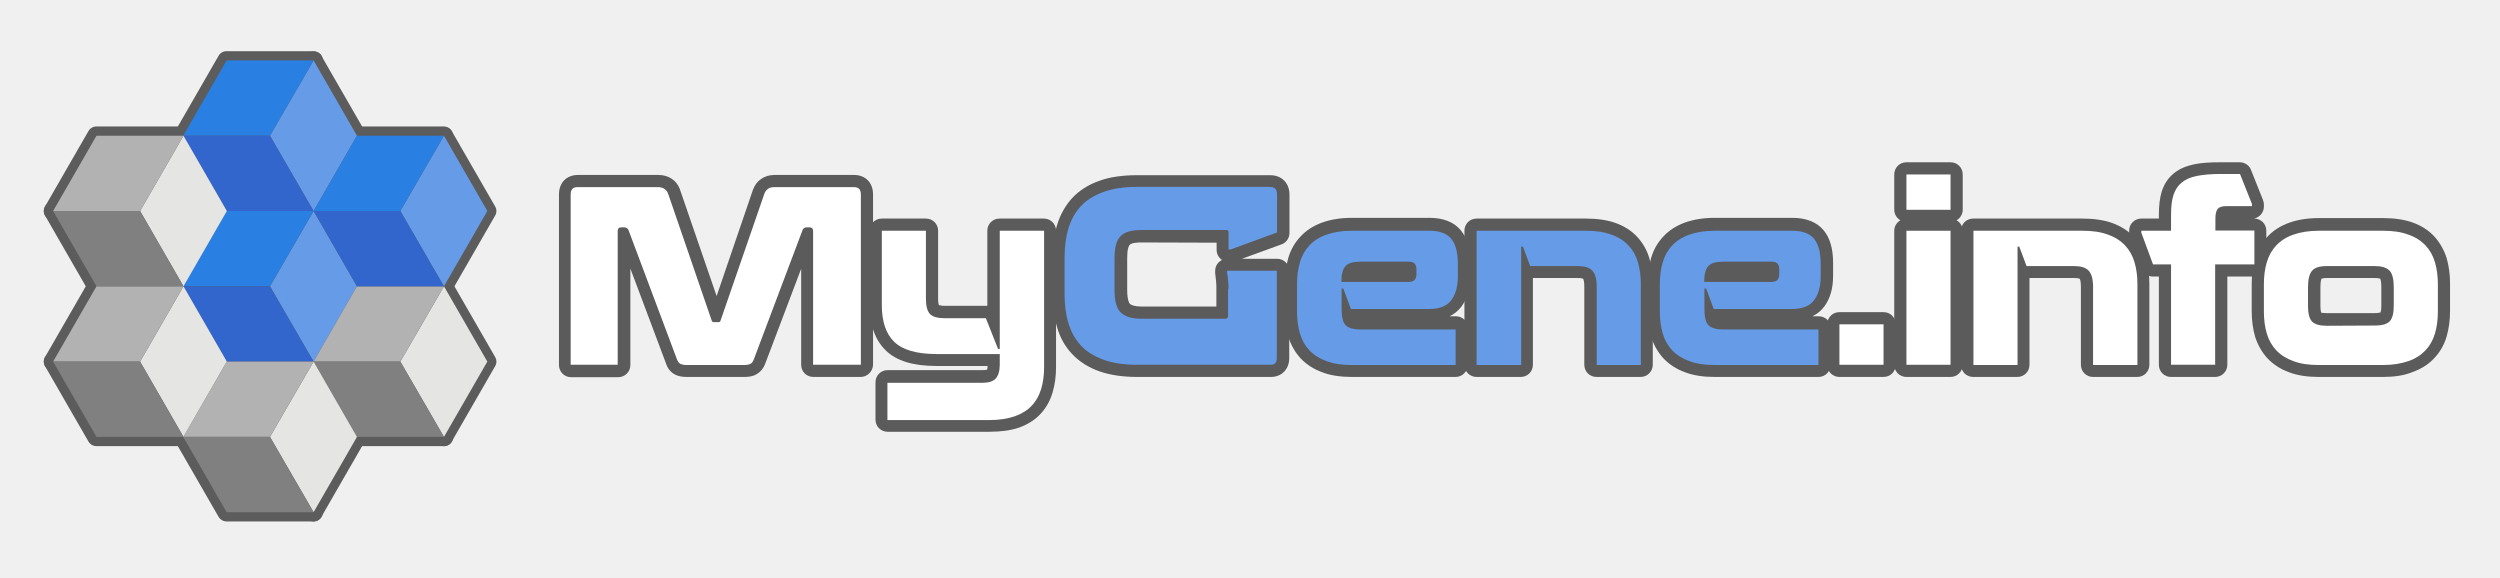
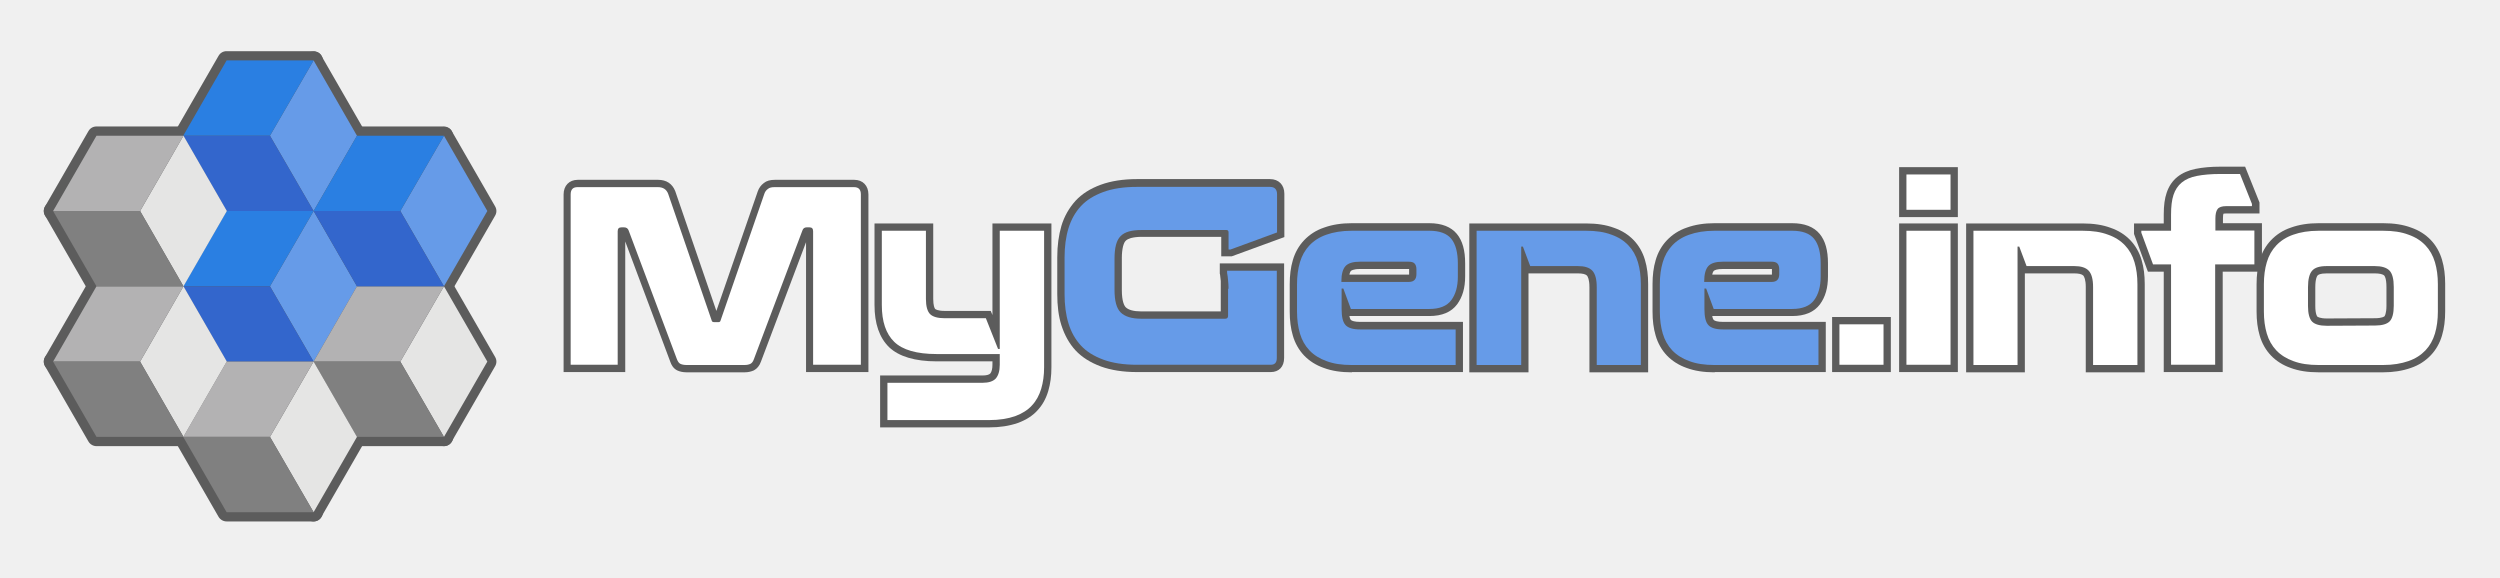
<svg xmlns="http://www.w3.org/2000/svg" version="1.1" id="Layer_1" x="0px" y="0px" viewBox="0 0 1026 237" style="enable-background:new 0 0 1026 237;" xml:space="preserve">
  <style type="text/css">
- 	.st0{enable-background:new    ;}
- 	.st1{fill:#5B5B5B;}
+ 	.st0{fill:#5C5C5C;}
+ 	.st1{enable-background:new    ;}
	.st2{fill:#FFFFFF;}
	.st3{fill:#669BE8;}
- 	.st4{fill:#5C5C5C;}
- 	.st5{fill:#2A7FE2;}
- 	.st6{fill:#3366CC;}
- 	.st7{fill:#E5E5E4;}
- 	.st8{fill:#B3B2B3;}
- 	.st9{fill:#808080;}
+ 	.st4{fill:#2A7FE2;}
+ 	.st5{fill:#3366CC;}
+ 	.st6{fill:#E5E5E4;}
+ 	.st7{fill:#B3B2B3;}
+ 	.st8{fill:#808080;}
</style>
  <g>
    <g>
-       <g class="st0">
-         <g>
-           <path class="st1" d="M353.2,154.7h-19.4c-2.8,0-5-2.2-5-5v-39.4l-14.7,38.8c-0.9,2.6-2.6,3.9-3.8,4.6c-1.3,0.7-2.9,1-4.7,1      h-23.7c-2,0-3.6-0.3-4.9-1c-1.7-0.9-3-2.4-3.7-4.6l-14.6-38.9v39.6c0,2.8-2.2,5-5,5h-19.3c-2.8,0-5-2.2-5-5v-70      c0-4.8,3.1-8,7.8-8h33c4.2,0,7.5,2.2,8.9,6v0.1l15,43.6L309,77.9c0-0.1,0-0.1,0.1-0.2c0.7-1.8,1.7-3.2,3.2-4.2      c1.5-1.1,3.4-1.7,5.6-1.7h32.6c4.7,0,7.8,3.2,7.8,8v69.9C358.2,152.5,355.9,154.7,353.2,154.7z M338.7,144.7h9.4V81.8h-30      l-17.8,51.4c-0.8,2.4-3,4-5.5,4H293c-3.2,0-5.2-2-5.8-4.2l-17.6-51.2h-30.5v62.9h9.3V94.9c0-3.8,2.8-6.6,6.6-6.6h1      c3,0,5.5,1.7,6.6,4.5l19.5,51.9H305l19.6-51.9c1.1-2.8,3.6-4.5,6.5-4.5h1.1c3.8,0,6.5,2.8,6.5,6.6V144.7L338.7,144.7z       M306,144.7L306,144.7L306,144.7z M291,129.9C291,129.9,290.9,130,291,129.9L291,129.9z M318.4,81.2L318.4,81.2L318.4,81.2      L318.4,81.2z" />
-         </g>
-         <g>
-           <path class="st1" d="M406.1,177.2h-41.8c-2.8,0-5-2.2-5-5v-15.3c0-2.8,2.2-5,5-5h39c1,0,1.5-0.1,1.8-0.2      c0.1-0.2,0.2-0.7,0.2-1.5h-20.9c-9.7,0-16.5-2.1-20.9-6.4c-4.4-4.3-6.6-10.5-6.6-18.7V94.7c0-2.8,2.2-5,5-5H380c2.8,0,5,2.2,5,5      v28c0,1.4,0.2,2.2,0.3,2.5c0.3,0.1,1.1,0.3,2.4,0.3h16.9c0.2,0,0.4,0,0.6,0V94.7c0-2.8,2.2-5,5-5h18.2c2.8,0,5,2.2,5,5v56.1      c0,3.7-0.5,7.1-1.4,10.2c-1,3.4-2.6,6.3-4.9,8.8s-5.3,4.4-8.9,5.7C415,176.6,410.8,177.2,406.1,177.2z M369.3,167.2h36.8      c3.6,0,6.6-0.4,8.9-1.3c2.1-0.8,3.8-1.8,4.9-3.1c1.2-1.3,2.1-2.9,2.6-4.8c0.6-2.2,1-4.7,1-7.4V99.7h-8.2v43.5c0,0.3,0,0.7-0.1,1      c0.1,0.3,0.1,0.7,0.1,1v4.4c0,3.8-0.9,6.8-2.8,8.9c-2,2.3-5.1,3.4-9.2,3.4h-34L369.3,167.2L369.3,167.2z M366.8,99.7v25.5      c0,5.3,1.2,9.2,3.6,11.5s7.2,3.5,13.9,3.5H403l-1.8-4.6h-13.5c-4.3,0-7.4-1-9.5-3.1c-2.2-2.1-3.2-5.3-3.2-9.7v-23L366.8,99.7      L366.8,99.7z" />
-         </g>
+       <g>
+         <path class="st0" d="M281.8,152.8c-1.5,0-2.9-0.3-3.9-0.8c-1.6-0.8-2.4-2.3-2.8-3.5l-18.5-49.4l0,53.6h-25.3V79.8     c0-3.6,2.3-6,5.8-6h33c3.4,0,5.8,1.6,7,4.6l16.9,49.2l17-49.1c0.5-1.4,1.3-2.5,2.5-3.4c1.1-0.9,2.6-1.3,4.5-1.3h32.6     c3.5,0,5.8,2.4,5.8,6v72.9h-25.6V99.4l-18.5,49c-0.6,1.7-1.6,2.9-2.9,3.6c-1.1,0.5-2.4,0.8-3.8,0.8H281.8z" />
+         <path class="st0" d="M361.2,175.4v-21.3h42c1.6,0,2.7-0.3,3.2-0.8c0.6-0.7,0.9-2,0.9-3.6v-1.4h-22.9c-8.9,0-15.5-2-19.5-5.8     c-4-3.9-6-9.7-6-17.3V91.7H383v31c0,2.6,0.5,3.8,0.8,4.1c0.1,0.1,1,0.8,3.9,0.8h18.9l0.7,1.7V91.7h24.2v59.1     c0,3.5-0.4,6.6-1.3,9.7c-1,3.3-2.5,5.9-4.5,8c-1.9,2.1-4.5,3.8-8,5.1c-3.5,1.2-7.4,1.8-11.7,1.8H361.2z" />
      </g>
-       <g class="st0">
-         <g>
-           <path class="st1" d="M521.6,154.7h-54.9c-6,0-11.2-0.8-15.5-2.3c-4.5-1.6-8.3-4-11.2-7.1c-2.9-3.1-5-6.8-6.2-11.1      c-1.2-4-1.8-8.5-1.8-13.4v-15c0-4.9,0.6-9.4,1.8-13.4c1.3-4.3,3.4-8,6.2-11.1c2.9-3.1,6.6-5.5,11.2-7.1      c4.3-1.6,9.6-2.3,15.5-2.3h54.6c4.7,0,7.9,3.2,7.9,8v15.7c0,2.1-1.3,4-3.3,4.7l-16.2,5.9h14.4c2.8,0,5,2.2,5,5V147      C529.1,151.5,526,154.7,521.6,154.7z M466.7,81.8c-4.8,0-8.9,0.6-12.1,1.8c-3,1.1-5.5,2.6-7.3,4.5c-1.8,2-3.1,4.3-4,7.1      c-0.9,3.1-1.4,6.6-1.4,10.5v15c0,3.9,0.5,7.4,1.4,10.5c0.9,2.9,2.2,5.2,4,7.1c1.8,1.9,4.2,3.4,7.3,4.5c3.2,1.2,7.3,1.8,12.1,1.8      h52.4V116h-10c0,0.8,0.1,1.6,0.1,2.3v11.1c0,3.5-2.6,6.2-6.1,6.2h-34.6c-5.3,0-9.4-1.4-12-4.1c-2.6-2.7-3.9-6.9-3.9-12.7V106      c0-2.7,0.3-4.9,0.8-6.8c0.6-2.3,1.7-4.3,3.1-5.8c1.5-1.6,3.4-2.7,5.7-3.3c1.8-0.5,3.9-0.7,6.4-0.7h34.9c3.4,0,5.9,2.6,5.9,6v0.1      l9.9-3.6V81.8H466.7z M468.5,99.5c-1.9,0-3.1,0.2-3.8,0.4c-0.7,0.2-1,0.5-1,0.5c-0.3,0.3-0.5,0.8-0.7,1.4      c-0.3,1.1-0.4,2.5-0.4,4.3V119c0,4.5,1,5.6,1.1,5.7c0.5,0.5,2,1.1,4.8,1.1h30.7v-7.3c0-0.9,0-1.9-0.1-2.9s-0.2-2-0.3-2.7      c0-0.3-0.1-0.5-0.1-0.8v-0.9c0-2,1.1-3.7,2.8-4.5c-1.3-0.9-2.2-2.4-2.2-4.1v-3L468.5,99.5L468.5,99.5z" />
-         </g>
-         <g>
-           <path class="st1" d="M597.4,154.7h-42.6c-4.6,0-8.7-0.6-12.1-1.9c-3.6-1.3-6.5-3.2-8.9-5.7c-2.3-2.5-4-5.5-5.1-8.9      c-0.9-3.1-1.4-6.6-1.4-10.5v-11.3c0-3.8,0.5-7.3,1.4-10.5c1-3.4,2.7-6.4,5.1-8.9c2.3-2.5,5.3-4.4,8.9-5.7      c3.4-1.2,7.4-1.9,12.1-1.9h31.8c5.7,0,10.1,1.7,12.9,5.1c2.6,3.1,3.9,7.5,3.9,13.4v5.3c0,5.2-1.2,9.4-3.7,12.7      c-1.3,1.7-2.9,3-4.8,3.9h2.6c2.8,0,5,2.2,5,5v14.6C602.4,152.5,600.1,154.7,597.4,154.7z M554.8,99.7c-3.5,0-6.4,0.4-8.7,1.3      c-2.1,0.8-3.8,1.8-5,3.1c-1.3,1.3-2.2,2.9-2.7,4.9c-0.7,2.2-1,4.7-1,7.6v11.3c0,2.8,0.3,5.4,1,7.6c0.6,1.9,1.5,3.5,2.7,4.9      c1.3,1.3,2.9,2.4,5,3.1c2.3,0.8,5.2,1.3,8.7,1.3h37.6v-4.6h-34.2c-4.5,0-7.6-1.1-9.7-3.4c-2-2.1-2.9-5.4-2.9-9.8v-8.5      c0-0.5,0.1-0.9,0.2-1.4c-0.1-0.4-0.2-0.9-0.2-1.4v-0.3c0-4.4,1-7.6,3.1-9.7c2.1-2.2,5.3-3.3,9.5-3.3h20c2.4,0,4.3,0.7,5.8,2      c1.6,1.5,2.3,3.5,2.3,6.1v2c0,4.9-3.3,8.2-8.1,8.2h-20.8l0.4,1.1h28.7c2.5,0,4.2-0.5,5-1.6c1.1-1.5,1.7-3.8,1.7-6.7v-5.3      c0-4.4-1-6.3-1.5-7c-1-1.2-3.4-1.5-5.2-1.5C586.5,99.7,554.8,99.7,554.8,99.7z" />
-         </g>
-         <g>
-           <path class="st1" d="M673.3,154.7h-18.1c-2.8,0-5-2.2-5-5v-32c0-2.2-0.3-3-0.5-3.3c-0.2-0.1-0.8-0.3-2.3-0.3h-18.3v35.6      c0,2.8-2.2,5-5,5H606c-2.8,0-5-2.2-5-5v-55c0-2.8,2.2-5,5-5h44.9c4.6,0,8.7,0.6,12.1,1.8c3.6,1.3,6.6,3.2,8.9,5.7      c2.3,2.5,4,5.4,5,8.8c0.9,3.1,1.4,6.6,1.4,10.5v33.2C678.3,152.5,676,154.7,673.3,154.7z M660.2,144.7h8.1v-28.2      c0-2.8-0.3-5.4-1-7.6c-0.6-1.9-1.5-3.5-2.7-4.9c-1.2-1.3-2.9-2.3-5-3.1c-2.3-0.8-5.2-1.3-8.7-1.3h-21.2l1.7,4.4h16.2      c4.2,0,7.4,1.2,9.5,3.5s3.2,5.6,3.2,10.1L660.2,144.7L660.2,144.7z M611,144.7h8.1v-43.6c0-0.5,0.1-1,0.2-1.4H611V144.7z" />
-         </g>
-         <g>
-           <path class="st1" d="M746.3,154.7h-42.6c-4.6,0-8.7-0.6-12.1-1.9c-3.6-1.3-6.5-3.2-8.9-5.7c-2.3-2.5-4-5.5-5.1-8.9      c-0.9-3.1-1.4-6.6-1.4-10.5v-11.3c0-3.8,0.5-7.3,1.4-10.5c1-3.4,2.7-6.4,5.1-8.9c2.3-2.5,5.3-4.4,8.9-5.7      c3.4-1.2,7.4-1.9,12.1-1.9h31.8c5.7,0,10.1,1.7,12.9,5.1c2.6,3.1,3.9,7.5,3.9,13.4v5.3c0,5.2-1.2,9.4-3.7,12.7      c-1.3,1.7-2.9,3-4.8,3.9h2.6c2.8,0,5,2.2,5,5v14.6C751.3,152.5,749.1,154.7,746.3,154.7z M703.7,99.7c-3.5,0-6.4,0.4-8.7,1.3      c-2.1,0.8-3.8,1.8-5,3.1c-1.3,1.3-2.2,2.9-2.7,4.9c-0.7,2.2-1,4.7-1,7.6v11.3c0,2.8,0.3,5.4,1,7.6c0.6,1.9,1.5,3.5,2.7,4.9      c1.3,1.3,2.9,2.4,5,3.1c2.3,0.8,5.2,1.3,8.7,1.3h37.6v-4.6h-34.2c-4.5,0-7.6-1.1-9.7-3.4c-2-2.1-2.9-5.4-2.9-9.8v-8.5      c0-0.5,0.1-0.9,0.2-1.4c-0.1-0.4-0.2-0.9-0.2-1.4v-0.3c0-4.4,1-7.6,3.1-9.7c2.1-2.2,5.3-3.3,9.5-3.3h20c2.4,0,4.3,0.7,5.8,2      c1.6,1.5,2.3,3.5,2.3,6.1v2c0,4.9-3.3,8.2-8.1,8.2h-20.8l0.4,1.1h28.7c2.5,0,4.2-0.5,5-1.6c1.1-1.5,1.7-3.8,1.7-6.7v-5.3      c0-4.4-1-6.3-1.6-7c-1-1.3-3.7-1.5-5.2-1.5C735.3,99.7,703.7,99.7,703.7,99.7z" />
-         </g>
+       <g>
+         <path class="st0" d="M466.6,152.7c-5.7,0-10.7-0.8-14.8-2.3c-4.3-1.6-7.8-3.8-10.4-6.6c-2.6-2.8-4.5-6.3-5.8-10.3     c-1.2-3.8-1.7-8-1.7-12.9v-15c0-4.9,0.6-9.1,1.7-12.9c1.2-4,3.2-7.4,5.8-10.3c2.6-2.8,6-5,10.4-6.6c4.1-1.5,9.1-2.3,14.8-2.3     h54.6c3.6,0,5.9,2.4,5.9,6v17.8l-21.6,7.9h-4.3v-8h-32.8c-1.7,0-3.1,0.2-4.3,0.5c-0.9,0.3-1.6,0.6-2.1,1.1     c-0.5,0.5-0.8,1.2-1.1,2.3c-0.3,1.2-0.5,2.9-0.5,4.8V119c0,4.7,1,6.5,1.6,7.1c1.1,1.1,3.3,1.7,6.3,1.7H501v-12.3h0l0-0.2     c-0.1-1.2-0.2-2-0.3-2.7l-0.1-0.3v-4.2H527v38.8c0,3.6-2.1,5.8-5.5,5.8H466.6z" />
+         <path class="st0" d="M554.8,152.8c-4.5,0-8.3-0.6-11.5-1.8c-3.2-1.1-6-2.9-8.1-5.1c-2.1-2.2-3.7-5-4.6-8.1     c-0.9-3-1.3-6.3-1.3-9.9v-11.3c0-3.6,0.4-6.9,1.3-9.9c0.9-3.1,2.5-5.9,4.6-8.1c2.2-2.3,4.9-4.1,8.2-5.2c3.3-1.2,7.1-1.8,11.4-1.8     h31.8c5.1,0,8.9,1.5,11.3,4.4c2.3,2.8,3.4,6.7,3.4,12.1v5.3c0,4.8-1.1,8.5-3.3,11.5c-2.4,3.2-6.2,4.8-11.4,4.8h-32.8     c0.2,1.1,0.5,1.5,0.6,1.6c0.4,0.4,1.6,0.8,3.8,0.8h42.2v20.6H554.8z M578.3,112.7c0-0.1,0-0.1,0-0.2c0,0,0-2.1,0-2.1     c-0.1,0-0.1,0-0.2,0h-20c-2.8,0-3.6,0.7-3.7,0.8c-0.1,0.1-0.4,0.5-0.6,1.5C553.8,112.7,578.3,112.7,578.3,112.7z M578.6,112.7     L578.6,112.7z" />
+         <path class="st0" d="M652.3,152.8v-35c0-3.2-0.7-4.3-1-4.7c-0.6-0.6-1.9-0.9-3.7-0.9h-20.3v40.6H603V91.7h47.9     c4.5,0,8.3,0.6,11.5,1.8c3.2,1.1,5.9,2.8,8.1,5.1c2.1,2.2,3.7,5,4.6,8.1c0.9,3,1.3,6.3,1.3,9.9v36.2H652.3z" />
+         <path class="st0" d="M703.7,152.8c-4.5,0-8.3-0.6-11.5-1.8c-3.2-1.1-6-2.9-8.1-5.1c-2.1-2.2-3.7-5-4.6-8.1     c-0.9-3-1.3-6.3-1.3-9.9v-11.3c0-3.6,0.4-6.9,1.3-9.9c0.9-3.1,2.5-5.9,4.6-8.1c2.2-2.3,4.9-4.1,8.2-5.2c3.3-1.2,7.1-1.8,11.4-1.8     h31.8c5.1,0,8.9,1.5,11.3,4.4c2.3,2.8,3.4,6.7,3.4,12.1v5.3c0,4.8-1.1,8.5-3.3,11.5c-2.4,3.2-6.2,4.8-11.4,4.8h-32.8     c0.2,1.1,0.5,1.5,0.6,1.6c0.4,0.4,1.6,0.8,3.8,0.8h42.2v20.6H703.7z M727.2,112.7c0-0.1,0-0.1,0-0.2c0,0,0-2.1,0-2.1     c-0.1,0-0.1,0-0.2,0h-20c-2.2,0-3.3,0.4-3.7,0.8c-0.1,0.1-0.4,0.5-0.6,1.5C702.7,112.7,727.2,112.7,727.2,112.7z" />
      </g>
-       <g class="st0">
-         <g>
-           <path class="st1" d="M773,154.7h-18.1c-2.8,0-5-2.2-5-5v-16.6c0-2.8,2.2-5,5-5H773c2.8,0,5,2.2,5,5v16.6      C778,152.5,775.8,154.7,773,154.7z M759.9,144.7h8.1v-6.6h-8.1V144.7z" />
-         </g>
-         <g>
-           <path class="st1" d="M800.5,154.7h-18.1c-2.8,0-5-2.2-5-5v-55c0-1.8,1-3.4,2.5-4.3c-1.5-0.9-2.5-2.5-2.5-4.3V71.6      c0-2.8,2.2-5,5-5h18.1c2.8,0,5,2.2,5,5v14.5c0,1.8-1,3.4-2.5,4.3c1.5,0.9,2.5,2.5,2.5,4.3v55      C805.5,152.5,803.2,154.7,800.5,154.7z M787.4,144.7h8.1v-45h-8.1V144.7z M787.4,81.1h8.1v-4.5h-8.1V81.1z" />
-         </g>
-         <g>
-           <path class="st1" d="M877.1,154.7H859c-2.8,0-5-2.2-5-5v-32c0-2.2-0.3-3-0.5-3.3c-0.2-0.1-0.8-0.3-2.3-0.3h-18.3v35.6      c0,2.8-2.2,5-5,5h-18.1c-2.8,0-5-2.2-5-5v-55c0-2.8,2.2-5,5-5h44.9c4.6,0,8.7,0.6,12.1,1.8c3.6,1.3,6.6,3.2,8.9,5.7      c2.3,2.5,4,5.4,5,8.8c0.9,3.1,1.4,6.6,1.4,10.5v33.2C882.1,152.5,879.9,154.7,877.1,154.7z M864,144.7h8.1v-28.2      c0-2.8-0.3-5.4-1-7.6c-0.6-1.9-1.5-3.5-2.7-4.9c-1.2-1.3-2.9-2.3-5-3.1c-2.3-0.8-5.2-1.3-8.7-1.3h-21.2l1.7,4.4h16.2      c4.2,0,7.4,1.2,9.5,3.5s3.2,5.6,3.2,10.1L864,144.7L864,144.7z M814.8,144.7h8.1v-43.6c0-0.5,0.1-1,0.2-1.4h-8.3V144.7z" />
-         </g>
-         <g>
-           <path class="st1" d="M909.1,154.7H891c-2.8,0-5-2.2-5-5v-36.2h-2.4c-2.1,0-4-1.3-4.7-3.3l-4.8-13c-0.2-0.6-0.3-1.1-0.3-1.7v-0.8      c0-2.8,2.2-5,5-5h7.2v-1.6c0-3.8,0.4-7,1.2-9.6c1-3,2.6-5.5,5-7.4c2.2-1.8,5-3,8.4-3.7c2.9-0.6,6.4-0.8,10.5-0.8h8.1      c2,0,3.9,1.2,4.6,3.1l4.9,12.3c0.2,0.6,0.4,1.2,0.4,1.9v0.9c0,2.4-1.8,4.5-4.1,4.9h0.1c2.8,0,5,2.2,5,5v13.8c0,2.8-2.2,5-5,5      h-11v36.2C914.1,152.5,911.8,154.7,909.1,154.7z M895.9,144.7h8.1v-36.2c0-2.8,2.2-5,5-5h11v-3.8h-11c-2.8,0-5-2.2-5-5v-4.9      c0-3,0.6-5.2,2-6.9c1.6-2,4.1-3.1,7.4-3.1h3.6l-1.3-3.2H911c-3.5,0-6.4,0.2-8.6,0.7c-1.7,0.3-3.1,0.9-4,1.6      c-0.8,0.6-1.4,1.5-1.7,2.7c-0.5,1.6-0.8,3.8-0.8,6.6v6.6c0,2.8-2.2,5-5,5h-5.3l1.4,3.8h3.9c2.8,0,5,2.2,5,5L895.9,144.7      L895.9,144.7z" />
-         </g>
-         <g>
-           <path class="st1" d="M978,154.7h-26.4c-4.6,0-8.7-0.6-12.1-1.9c-3.6-1.3-6.5-3.2-8.9-5.7c-2.3-2.5-4-5.5-5.1-8.9      c-0.9-3.1-1.4-6.6-1.4-10.5v-11.3c0-3.7,0.5-7.2,1.4-10.4c1-3.4,2.7-6.5,5.1-8.9c2.3-2.5,5.3-4.4,8.9-5.7      c3.4-1.2,7.4-1.9,12.1-1.9H978c4.6,0,8.7,0.6,12.1,1.8c3.6,1.3,6.6,3.2,8.9,5.7c2.3,2.5,4,5.5,5.1,8.9c0.9,3.2,1.4,6.6,1.4,10.4      v11.3c0,3.8-0.5,7.3-1.4,10.5c-1,3.4-2.7,6.4-5.1,8.9c-2.3,2.5-5.3,4.4-8.9,5.7C986.7,154.1,982.6,154.7,978,154.7z M951.5,99.7      c-3.5,0-6.4,0.4-8.7,1.3c-2.1,0.8-3.8,1.8-5,3.1c-1.3,1.3-2.2,2.9-2.7,4.9c-0.7,2.2-1,4.8-1,7.5v11.3c0,2.8,0.3,5.4,1,7.6      c0.6,1.9,1.5,3.5,2.7,4.9c1.3,1.3,2.9,2.4,5,3.1c2.3,0.8,5.2,1.3,8.7,1.3H978c3.5,0,6.4-0.4,8.7-1.3c2.1-0.8,3.8-1.8,5.1-3.1      s2.2-2.9,2.8-4.9c0.7-2.2,1-4.7,1-7.6v-11.3c0-2.8-0.3-5.3-1-7.5c-0.6-2-1.5-3.6-2.7-4.9c-1.3-1.3-3-2.4-5.1-3.1      c-2.3-0.8-5.2-1.3-8.7-1.3C978.1,99.7,951.5,99.7,951.5,99.7z M974.7,138.6H955c-4.3,0-7.4-1.1-9.5-3.2      c-2.1-2.1-3.1-5.4-3.1-9.9v-7.7c0-4.6,1-7.9,2.9-10.1c2.1-2.3,5.3-3.5,9.7-3.5h19.7c4.2,0,7.4,1.1,9.5,3.3      c2.1,2.2,3.2,5.6,3.2,10.3v7.7c0,4.6-1,7.8-3.2,9.9C982.1,137.5,979,138.6,974.7,138.6z M952.7,128.6L952.7,128.6L952.7,128.6z       M952.6,128.3c0.3,0.1,1,0.2,2.3,0.2h19.7c1.4,0,2.1-0.2,2.4-0.3c0.1-0.4,0.3-1.2,0.3-2.8v-7.7c0-2-0.3-3-0.4-3.3      c-0.3-0.1-0.9-0.3-2.3-0.3h-19.7c-1.3,0-1.9,0.2-2.2,0.3c-0.1,0.4-0.4,1.3-0.4,3.4v7.7C952.3,127.1,952.5,128,952.6,128.3z       M977,128.5L977,128.5L977,128.5z M977.3,128.2L977.3,128.2L977.3,128.2z M952.5,114.5L952.5,114.5L952.5,114.5z M952.8,114.2      L952.8,114.2L952.8,114.2z" />
-         </g>
+       <g>
+         <rect x="751.9" y="130.1" class="st0" width="24.1" height="22.6" />
+         <path class="st0" d="M779.4,152.7v-61h24.1v61H779.4z M779.4,89.1V68.6h24.1v20.5H779.4z" />
+         <path class="st0" d="M856,152.8v-35c0-3.2-0.7-4.3-1-4.7c-0.6-0.6-1.9-0.9-3.7-0.9H831v40.6h-24.1V91.7h47.8     c4.5,0,8.3,0.6,11.5,1.8c3.2,1.1,5.9,2.8,8.1,5.1c2.1,2.2,3.7,5,4.6,8.1c0.9,3,1.3,6.3,1.3,9.9v36.2H856z" />
+         <path class="st0" d="M888,152.7v-41.2h-6.5L875.8,96v-4.3H888v-3.6c0-3.8,0.4-6.7,1.2-9c0.9-2.7,2.4-4.9,4.4-6.5     c2-1.6,4.5-2.7,7.5-3.3c2.9-0.6,6.4-0.9,10.2-0.9h10.1l5.9,14.7v4.5h-13.6c-0.6,0-1,0.1-1.2,0.1c-0.1,0.2-0.2,0.8-0.2,2v1.9h16     v19.9h-16.1v41.2H888z" />
+         <path class="st0" d="M951.6,152.8c-4.5,0-8.3-0.6-11.5-1.8c-3.2-1.1-6-2.9-8.1-5.1c-2.1-2.2-3.7-5-4.6-8.1     c-0.9-3-1.3-6.3-1.3-9.9v-11.3c0-3.6,0.4-6.9,1.3-9.9c0.9-3.1,2.5-5.9,4.6-8.1c2.2-2.3,4.9-4.1,8.2-5.2c3.3-1.2,7.1-1.8,11.4-1.8     H978c4.5,0,8.3,0.6,11.5,1.8c3.2,1.1,5.9,2.8,8.1,5.1c2.1,2.2,3.7,5,4.6,8.1c0.9,3,1.3,6.3,1.3,9.9v11.3c0,3.6-0.4,6.9-1.3,9.9     c-0.9,3.1-2.5,5.9-4.6,8.1c-2.2,2.3-4.9,4.1-8.2,5.2c-3.4,1.2-7.2,1.8-11.4,1.8H951.6z M954.9,112.2c-2.8,0-3.5,0.6-3.7,0.8     l-0.1,0.1c-0.1,0.1-0.9,1.1-0.9,4.8v7.7c0,3.4,0.8,4.3,0.8,4.3c0.1,0.1,1,0.8,3.9,0.8l19.8-0.1c2.9,0,3.8-0.7,3.9-0.8     c0,0,0.8-0.9,0.8-4.3v-7.7c0-3.7-0.8-4.6-0.9-4.7c-0.6-0.6-2-0.9-3.9-0.9H954.9z" />
      </g>
    </g>
    <g>
-       <g class="st0">
+       <g class="st1">
        <path class="st2" d="M333.7,149.7V94.9c0-1.1-0.5-1.6-1.5-1.6h-1.1c-0.9,0-1.5,0.4-1.8,1.3l-19.9,52.8c-0.3,0.9-0.8,1.6-1.4,1.9     c-0.6,0.3-1.4,0.5-2.5,0.5h-23.7c-1.1,0-2-0.2-2.6-0.5s-1-0.9-1.4-1.9L258,94.6c-0.3-0.9-1-1.3-1.9-1.3h-1     c-1.1,0-1.6,0.5-1.6,1.6v54.8h-19.3V79.8c0-2,0.9-3,2.8-3h33c2.1,0,3.5,0.9,4.2,2.7l17.9,52.1c0.1,0.4,0.4,0.6,1,0.6h1.8     c0.4,0,0.7-0.2,0.8-0.6l18-52.1c0.3-0.9,0.8-1.5,1.5-2c0.6-0.5,1.5-0.7,2.7-0.7h32.6c1.9,0,2.8,1,2.8,3v69.9L333.7,149.7     L333.7,149.7z" />
        <path class="st2" d="M409.6,143.2h0.7V94.7h18.2v56.1c0,3.2-0.4,6.1-1.2,8.8c-0.8,2.6-2,4.9-3.8,6.8c-1.7,1.9-4,3.3-6.9,4.4     c-2.9,1-6.4,1.6-10.6,1.6h-41.8v-15.3h39c2.6,0,4.4-0.6,5.5-1.8c1-1.2,1.6-3,1.6-5.6v-4.4h-25.9c-8.2,0-14-1.7-17.4-5     s-5.1-8.3-5.1-15.1V94.7H380v28c0,3,0.6,5.1,1.7,6.2c1.1,1.1,3.1,1.7,6,1.7h16.9L409.6,143.2z" />
      </g>
-       <g class="st0">
+       <g class="st1">
        <path class="st3" d="M504.2,118.5c0-1.1-0.1-2.2-0.2-3.4c-0.1-1.2-0.2-2.2-0.4-3.1v-0.9H524v35.8c0,1.9-0.8,2.8-2.5,2.8h-54.9     c-5.4,0-10-0.7-13.8-2.1c-3.8-1.4-6.9-3.3-9.2-5.8c-2.3-2.5-4-5.5-5.1-9.1s-1.6-7.6-1.6-12v-15c0-4.4,0.5-8.4,1.6-12     s2.8-6.6,5.1-9.1c2.3-2.5,5.4-4.4,9.2-5.8c3.8-1.4,8.4-2.1,13.8-2.1h54.6c1.9,0,2.9,1,2.9,3v15.7l-19.1,7h-0.8v-7     c0-0.7-0.3-1-0.9-1h-34.9c-2,0-3.7,0.2-5.1,0.6s-2.5,1-3.4,1.9s-1.5,2.1-1.9,3.6s-0.6,3.4-0.6,5.6V119c0,4.4,0.8,7.5,2.5,9.2     s4.5,2.6,8.4,2.6h34.6c0.7,0,1.1-0.4,1.1-1.2v-11.1C504,118.5,504.2,118.5,504.2,118.5z" />
        <path class="st3" d="M551.3,118.4h-0.7v8.5c0,3.1,0.5,5.3,1.6,6.5s3.1,1.8,6,1.8h39.2v14.6h-42.6c-4.1,0-7.5-0.5-10.4-1.6     c-2.8-1-5.2-2.5-7-4.4s-3.1-4.2-3.9-6.9c-0.8-2.7-1.2-5.7-1.2-9v-11.3c0-3.3,0.4-6.3,1.2-9s2.1-5,3.9-6.9c1.8-1.9,4.1-3.4,7-4.4     c2.8-1,6.3-1.6,10.4-1.6h31.8c4.2,0,7.2,1.1,9,3.3c1.8,2.2,2.7,5.6,2.7,10.2v5.3c0,4.1-0.9,7.3-2.7,9.7c-1.8,2.4-4.8,3.6-9,3.6     h-32.2L551.3,118.4z M550.6,115.7h27.6c2.1,0,3.1-1.1,3.1-3.2v-2c0-1.1-0.3-1.9-0.8-2.4s-1.3-0.7-2.4-0.7h-20     c-2.8,0-4.8,0.6-5.9,1.8c-1.1,1.2-1.7,3.3-1.7,6.3v0.2C550.5,115.7,550.6,115.7,550.6,115.7z" />
        <path class="st3" d="M606,94.7h44.9c4.1,0,7.5,0.5,10.4,1.6c2.9,1,5.2,2.5,7,4.4s3.1,4.2,3.9,6.9c0.8,2.7,1.2,5.7,1.2,9v33.2     h-18.1v-32c0-3.2-0.6-5.4-1.8-6.7s-3.2-1.9-5.9-1.9H628l-3-8h-0.7v48.6H606V94.7z" />
        <path class="st3" d="M700.2,118.4h-0.7v8.5c0,3.1,0.5,5.3,1.6,6.5s3.1,1.8,6,1.8h39.2v14.6h-42.6c-4.1,0-7.5-0.5-10.4-1.6     c-2.8-1-5.2-2.5-7-4.4s-3.1-4.2-3.9-6.9c-0.8-2.7-1.2-5.7-1.2-9v-11.3c0-3.3,0.4-6.3,1.2-9s2.1-5,3.9-6.9c1.8-1.9,4.1-3.4,7-4.4     c2.8-1,6.3-1.6,10.4-1.6h31.8c4.2,0,7.2,1.1,9,3.3c1.8,2.2,2.7,5.6,2.7,10.2v5.3c0,4.1-0.9,7.3-2.7,9.7c-1.8,2.4-4.8,3.6-9,3.6     h-32.2L700.2,118.4z M699.5,115.7h27.6c2.1,0,3.1-1.1,3.1-3.2v-2c0-1.1-0.3-1.9-0.8-2.4s-1.3-0.7-2.4-0.7h-20     c-2.8,0-4.8,0.6-5.9,1.8c-1.1,1.2-1.7,3.3-1.7,6.3v0.2C699.4,115.7,699.5,115.7,699.5,115.7z" />
      </g>
-       <g class="st0">
+       <g class="st1">
        <path class="st2" d="M754.9,149.7v-16.6H773v16.6H754.9z" />
        <path class="st2" d="M782.4,86.1V71.6h18.1v14.5H782.4z M782.4,149.7v-55h18.1v55H782.4z" />
        <path class="st2" d="M809.8,94.7h44.9c4.1,0,7.5,0.5,10.4,1.6c2.9,1,5.2,2.5,7,4.4s3.1,4.2,3.9,6.9c0.8,2.7,1.2,5.7,1.2,9v33.2     H859v-32c0-3.2-0.6-5.4-1.8-6.7c-1.2-1.3-3.2-1.9-5.9-1.9h-19.6l-3-8H828v48.6h-18.1V94.7H809.8z" />
        <path class="st2" d="M925.1,108.5h-16v41.2H891v-41.2h-7.4l-4.8-13v-0.8H891v-6.6c0-3.3,0.3-6,1-8.1s1.8-3.8,3.4-5.1     c1.6-1.3,3.6-2.2,6.2-2.7c2.6-0.5,5.8-0.8,9.6-0.8h8.1l4.9,12.3v0.9h-10.6c-1.7,0-2.9,0.4-3.5,1.2c-0.6,0.8-0.9,2.1-0.9,3.9v4.9     h16v13.9C925.2,108.5,925.1,108.5,925.1,108.5z" />
        <path class="st2" d="M1000.5,127.9c0,3.3-0.4,6.3-1.2,9s-2.1,5-3.9,6.9c-1.8,1.9-4.1,3.4-7,4.4s-6.3,1.6-10.4,1.6h-26.4     c-4.1,0-7.5-0.5-10.4-1.6c-2.8-1-5.2-2.5-7-4.4s-3.1-4.2-3.9-6.9c-0.8-2.7-1.2-5.7-1.2-9v-11.3c0-3.3,0.4-6.3,1.2-9     s2.1-5,3.9-6.9c1.8-1.9,4.1-3.4,7-4.4c2.8-1,6.3-1.6,10.4-1.6H978c4.1,0,7.5,0.5,10.4,1.6c2.9,1,5.2,2.5,7,4.4s3.1,4.2,3.9,6.9     c0.8,2.7,1.2,5.7,1.2,9L1000.5,127.9L1000.5,127.9z M974.7,133.6c2.9,0,4.9-0.6,6-1.7c1.1-1.1,1.7-3.3,1.7-6.4v-7.7     c0-3.3-0.6-5.6-1.8-6.8c-1.2-1.2-3.2-1.8-6-1.8h-19.7c-2.9,0-4.9,0.6-6,1.9c-1.1,1.2-1.7,3.5-1.7,6.8v7.7c0,3.1,0.6,5.3,1.7,6.4     c1.1,1.1,3.1,1.7,6,1.7L974.7,133.6L974.7,133.6z" />
      </g>
    </g>
  </g>
  <g>
    <g>
      <g>
        <g>
          <g>
-             <path class="st4" d="M128.7,152.2c-1.3,0-2.6-0.7-3.3-1.9l-17.8-30.9c-0.7-1.2-0.7-2.6,0-3.8l17.8-30.9c1.3-2.3,5.2-2.3,6.5,0       l17.8,30.9c0.7,1.2,0.7,2.6,0,3.8l-17.8,30.9C131.3,151.5,130,152.2,128.7,152.2z M115.2,117.5l13.5,23.3l13.5-23.3l-13.5-23.3       L115.2,117.5z" />
+             <path class="st0" d="M128.7,152.2c-1.3,0-2.6-0.7-3.3-1.9l-17.8-30.9c-0.7-1.2-0.7-2.6,0-3.8l17.8-30.9c1.3-2.3,5.2-2.3,6.5,0       l17.8,30.9c0.7,1.2,0.7,2.6,0,3.8l-17.8,30.9C131.3,151.5,130,152.2,128.7,152.2z M115.2,117.5l13.5,23.3l13.5-23.3l-13.5-23.3       L115.2,117.5z" />
          </g>
          <g>
-             <path class="st4" d="M110.8,121.3H75.2c-1.3,0-2.6-0.7-3.3-1.9c-0.7-1.2-0.7-2.6,0-3.8l17.8-30.9c0.7-1.2,1.9-1.9,3.3-1.9h35.7       c1.3,0,2.6,0.7,3.3,1.9c0.7,1.2,0.7,2.6,0,3.8l-17.8,30.9C113.4,120.6,112.2,121.3,110.8,121.3z M81.7,113.8h27l13.5-23.3h-27       L81.7,113.8z" />
+             <path class="st0" d="M110.8,121.3H75.2c-1.3,0-2.6-0.7-3.3-1.9c-0.7-1.2-0.7-2.6,0-3.8l17.8-30.9c0.7-1.2,1.9-1.9,3.3-1.9h35.7       c1.3,0,2.6,0.7,3.3,1.9c0.7,1.2,0.7,2.6,0,3.8l-17.8,30.9C113.4,120.6,112.2,121.3,110.8,121.3z M81.7,113.8h27l13.5-23.3h-27       L81.7,113.8z" />
          </g>
          <g>
-             <path class="st4" d="M128.7,152.2H93c-1.3,0-2.6-0.7-3.3-1.9l-17.8-30.9c-0.7-1.2-0.7-2.6,0-3.8c0.7-1.2,1.9-1.9,3.3-1.9h35.7       c1.3,0,2.6,0.7,3.3,1.9l17.8,30.9c0.7,1.2,0.7,2.6,0,3.8S130,152.2,128.7,152.2z M95.2,144.7h27l-13.5-23.4h-27L95.2,144.7z" />
+             <path class="st0" d="M128.7,152.2H93c-1.3,0-2.6-0.7-3.3-1.9l-17.8-30.9c-0.7-1.2-0.7-2.6,0-3.8c0.7-1.2,1.9-1.9,3.3-1.9h35.7       c1.3,0,2.6,0.7,3.3,1.9l17.8,30.9c0.7,1.2,0.7,2.6,0,3.8S130,152.2,128.7,152.2z M95.2,144.7h27l-13.5-23.4h-27L95.2,144.7z" />
          </g>
        </g>
        <g>
          <g>
-             <path class="st4" d="M128.7,90.4c-1.3,0-2.6-0.7-3.3-1.9l-17.8-30.9c-0.7-1.2-0.7-2.6,0-3.8l17.8-30.9c1.3-2.3,5.2-2.3,6.5,0       l17.8,30.9c0.7,1.2,0.7,2.6,0,3.8l-17.8,30.9C131.3,89.7,130,90.4,128.7,90.4z M115.2,55.7L128.7,79l13.5-23.3l-13.5-23.3       L115.2,55.7z" />
+             <path class="st0" d="M128.7,90.4c-1.3,0-2.6-0.7-3.3-1.9l-17.8-30.9c-0.7-1.2-0.7-2.6,0-3.8l17.8-30.9c1.3-2.3,5.2-2.3,6.5,0       l17.8,30.9c0.7,1.2,0.7,2.6,0,3.8l-17.8,30.9C131.3,89.7,130,90.4,128.7,90.4z M115.2,55.7L128.7,79l13.5-23.3l-13.5-23.3       L115.2,55.7z" />
          </g>
          <g>
-             <path class="st4" d="M110.8,59.5H75.2c-1.3,0-2.6-0.7-3.3-1.9c-0.7-1.2-0.7-2.6,0-3.8l17.8-30.9c0.7-1.2,1.9-1.9,3.3-1.9h35.7       c1.3,0,2.6,0.7,3.3,1.9c0.7,1.2,0.7,2.6,0,3.8l-17.8,30.9C113.4,58.8,112.2,59.5,110.8,59.5z M81.7,52h27l13.5-23.3h-27       L81.7,52z" />
+             <path class="st0" d="M110.8,59.5H75.2c-1.3,0-2.6-0.7-3.3-1.9c-0.7-1.2-0.7-2.6,0-3.8l17.8-30.9c0.7-1.2,1.9-1.9,3.3-1.9h35.7       c1.3,0,2.6,0.7,3.3,1.9c0.7,1.2,0.7,2.6,0,3.8l-17.8,30.9C113.4,58.8,112.2,59.5,110.8,59.5z M81.7,52h27l13.5-23.3h-27       L81.7,52z" />
          </g>
          <g>
-             <path class="st4" d="M128.7,90.4H93c-1.3,0-2.6-0.7-3.3-1.9L71.9,57.6c-0.7-1.2-0.7-2.6,0-3.8s1.9-1.9,3.3-1.9h35.7       c1.3,0,2.6,0.7,3.3,1.9L132,84.7c0.7,1.2,0.7,2.6,0,3.8C131.3,89.7,130,90.4,128.7,90.4z M95.2,82.9h27l-13.5-23.3h-27       L95.2,82.9z" />
+             <path class="st0" d="M128.7,90.4H93c-1.3,0-2.6-0.7-3.3-1.9L71.9,57.6c-0.7-1.2-0.7-2.6,0-3.8s1.9-1.9,3.3-1.9h35.7       c1.3,0,2.6,0.7,3.3,1.9L132,84.7c0.7,1.2,0.7,2.6,0,3.8C131.3,89.7,130,90.4,128.7,90.4z M95.2,82.9h27l-13.5-23.3h-27       L95.2,82.9z" />
          </g>
        </g>
        <g>
          <g>
-             <path class="st4" d="M182.2,183.1L182.2,183.1c-1.3,0-2.6-0.7-3.3-1.9l-17.8-30.9c-0.7-1.2-0.7-2.6,0-3.8l17.8-30.9       c1.3-2.3,5.2-2.3,6.5,0l17.8,30.9c0.7,1.2,0.7,2.6,0,3.8l-17.8,30.9C184.8,182.4,183.5,183.1,182.2,183.1z M168.7,148.4       l13.5,23.3l13.5-23.3l-13.5-23.3L168.7,148.4z" />
+             <path class="st0" d="M182.2,183.1L182.2,183.1c-1.3,0-2.6-0.7-3.3-1.9l-17.8-30.9c-0.7-1.2-0.7-2.6,0-3.8l17.8-30.9       c1.3-2.3,5.2-2.3,6.5,0l17.8,30.9c0.7,1.2,0.7,2.6,0,3.8l-17.8,30.9C184.8,182.4,183.5,183.1,182.2,183.1z M168.7,148.4       l13.5,23.3l13.5-23.3l-13.5-23.3L168.7,148.4z" />
          </g>
          <g>
-             <path class="st4" d="M164.3,152.2h-35.7c-1.3,0-2.6-0.7-3.3-1.9c-0.7-1.2-0.7-2.6,0-3.8l17.8-30.9c0.7-1.2,1.9-1.9,3.3-1.9       h35.7c1.3,0,2.6,0.7,3.3,1.9c0.7,1.2,0.7,2.6,0,3.8l-17.8,30.9C166.9,151.5,165.7,152.2,164.3,152.2z M135.2,144.7h27       l13.5-23.4h-27L135.2,144.7z" />
+             <path class="st0" d="M164.3,152.2h-35.7c-1.3,0-2.6-0.7-3.3-1.9c-0.7-1.2-0.7-2.6,0-3.8l17.8-30.9c0.7-1.2,1.9-1.9,3.3-1.9       h35.7c1.3,0,2.6,0.7,3.3,1.9c0.7,1.2,0.7,2.6,0,3.8l-17.8,30.9C166.9,151.5,165.7,152.2,164.3,152.2z M135.2,144.7h27       l13.5-23.4h-27L135.2,144.7z" />
          </g>
          <g>
-             <path class="st4" d="M182.2,183.1h-35.7c-1.3,0-2.6-0.7-3.3-1.9l-17.8-30.9c-0.7-1.2-0.7-2.6,0-3.8s1.9-1.9,3.3-1.9h35.7       c1.3,0,2.6,0.7,3.3,1.9l17.8,30.9c0.7,1.2,0.7,2.6,0,3.8C184.8,182.4,183.5,183.1,182.2,183.1z M148.7,175.6h27l-13.5-23.3h-27       L148.7,175.6z" />
+             <path class="st0" d="M182.2,183.1h-35.7c-1.3,0-2.6-0.7-3.3-1.9l-17.8-30.9c-0.7-1.2-0.7-2.6,0-3.8s1.9-1.9,3.3-1.9h35.7       c1.3,0,2.6,0.7,3.3,1.9l17.8,30.9c0.7,1.2,0.7,2.6,0,3.8C184.8,182.4,183.5,183.1,182.2,183.1z M148.7,175.6h27l-13.5-23.3h-27       L148.7,175.6z" />
          </g>
        </g>
        <g>
          <g>
-             <path class="st4" d="M182.2,121.3c-1.3,0-2.6-0.7-3.3-1.9l-17.8-30.9c-0.7-1.2-0.7-2.6,0-3.8l17.8-30.9c1.3-2.3,5.2-2.3,6.5,0       l17.8,30.9c0.7,1.2,0.7,2.6,0,3.8l-17.8,30.9C184.8,120.6,183.5,121.3,182.2,121.3z M168.7,86.6l13.5,23.3l13.5-23.3       l-13.5-23.3L168.7,86.6z" />
+             <path class="st0" d="M182.2,121.3c-1.3,0-2.6-0.7-3.3-1.9l-17.8-30.9c-0.7-1.2-0.7-2.6,0-3.8l17.8-30.9c1.3-2.3,5.2-2.3,6.5,0       l17.8,30.9c0.7,1.2,0.7,2.6,0,3.8l-17.8,30.9C184.8,120.6,183.5,121.3,182.2,121.3z M168.7,86.6l13.5,23.3l13.5-23.3       l-13.5-23.3L168.7,86.6z" />
          </g>
          <g>
-             <path class="st4" d="M164.3,90.4h-35.7c-1.3,0-2.6-0.7-3.3-1.9c-0.7-1.2-0.7-2.6,0-3.8l17.8-30.9c0.7-1.2,1.9-1.9,3.3-1.9h35.7       c1.3,0,2.6,0.7,3.3,1.9s0.7,2.6,0,3.8l-17.8,30.9C166.9,89.7,165.7,90.4,164.3,90.4z M135.2,82.9h27l13.5-23.3h-27L135.2,82.9z       " />
+             <path class="st0" d="M164.3,90.4h-35.7c-1.3,0-2.6-0.7-3.3-1.9c-0.7-1.2-0.7-2.6,0-3.8l17.8-30.9c0.7-1.2,1.9-1.9,3.3-1.9h35.7       c1.3,0,2.6,0.7,3.3,1.9s0.7,2.6,0,3.8l-17.8,30.9C166.9,89.7,165.7,90.4,164.3,90.4z M135.2,82.9h27l13.5-23.3h-27L135.2,82.9z       " />
          </g>
          <g>
-             <path class="st4" d="M182.2,121.3h-35.7c-1.3,0-2.6-0.7-3.3-1.9l-17.8-30.9c-0.7-1.2-0.7-2.6,0-3.8c0.7-1.2,1.9-1.9,3.3-1.9       h35.7c1.3,0,2.6,0.7,3.3,1.9l17.8,30.9c0.7,1.2,0.7,2.6,0,3.8C184.8,120.6,183.5,121.3,182.2,121.3z M148.7,113.8h27       l-13.5-23.3h-27L148.7,113.8z" />
+             <path class="st0" d="M182.2,121.3h-35.7c-1.3,0-2.6-0.7-3.3-1.9l-17.8-30.9c-0.7-1.2-0.7-2.6,0-3.8c0.7-1.2,1.9-1.9,3.3-1.9       h35.7c1.3,0,2.6,0.7,3.3,1.9l17.8,30.9c0.7,1.2,0.7,2.6,0,3.8C184.8,120.6,183.5,121.3,182.2,121.3z M148.7,113.8h27       l-13.5-23.3h-27L148.7,113.8z" />
          </g>
        </g>
        <g>
          <g>
-             <path class="st4" d="M75.3,183.1L75.3,183.1c-1.3,0-2.6-0.7-3.3-1.9l-17.8-30.9c-0.7-1.2-0.7-2.6,0-3.8L72,115.6       c1.3-2.3,5.2-2.3,6.5,0l17.8,30.9c0.7,1.2,0.7,2.6,0,3.8l-17.8,30.9C77.9,182.4,76.6,183.1,75.3,183.1z M61.8,148.4l13.5,23.3       l13.5-23.3l-13.5-23.3L61.8,148.4z" />
+             <path class="st0" d="M75.3,183.1L75.3,183.1c-1.3,0-2.6-0.7-3.3-1.9l-17.8-30.9c-0.7-1.2-0.7-2.6,0-3.8L72,115.6       c1.3-2.3,5.2-2.3,6.5,0l17.8,30.9c0.7,1.2,0.7,2.6,0,3.8l-17.8,30.9C77.9,182.4,76.6,183.1,75.3,183.1z M61.8,148.4l13.5,23.3       l13.5-23.3l-13.5-23.3L61.8,148.4z" />
          </g>
          <g>
-             <path class="st4" d="M57.4,152.2H21.8c-1.3,0-2.6-0.7-3.3-1.9c-0.7-1.2-0.7-2.6,0-3.8l17.8-30.9c0.7-1.2,1.9-1.9,3.3-1.9h35.7       c1.3,0,2.6,0.7,3.3,1.9c0.7,1.2,0.7,2.6,0,3.8l-17.8,30.9C60,151.5,58.8,152.2,57.4,152.2z M28.3,144.7h27l13.5-23.4h-27       L28.3,144.7z" />
+             <path class="st0" d="M57.4,152.2H21.8c-1.3,0-2.6-0.7-3.3-1.9c-0.7-1.2-0.7-2.6,0-3.8l17.8-30.9c0.7-1.2,1.9-1.9,3.3-1.9h35.7       c1.3,0,2.6,0.7,3.3,1.9c0.7,1.2,0.7,2.6,0,3.8l-17.8,30.9C60,151.5,58.8,152.2,57.4,152.2z M28.3,144.7h27l13.5-23.4h-27       L28.3,144.7z" />
          </g>
          <g>
-             <path class="st4" d="M75.3,183.1H39.6c-1.3,0-2.6-0.7-3.3-1.9l-17.8-30.9c-0.7-1.2-0.7-2.6,0-3.8s1.9-1.9,3.3-1.9h35.7       c1.3,0,2.6,0.7,3.3,1.9l17.8,30.9c0.7,1.2,0.7,2.6,0,3.8C77.9,182.4,76.6,183.1,75.3,183.1z M41.8,175.6h27l-13.5-23.3h-27       L41.8,175.6z" />
+             <path class="st0" d="M75.3,183.1H39.6c-1.3,0-2.6-0.7-3.3-1.9l-17.8-30.9c-0.7-1.2-0.7-2.6,0-3.8s1.9-1.9,3.3-1.9h35.7       c1.3,0,2.6,0.7,3.3,1.9l17.8,30.9c0.7,1.2,0.7,2.6,0,3.8C77.9,182.4,76.6,183.1,75.3,183.1z M41.8,175.6h27l-13.5-23.3h-27       L41.8,175.6z" />
          </g>
        </g>
        <g>
          <g>
-             <path class="st4" d="M75.3,121.3c-1.3,0-2.6-0.7-3.3-1.9L54.2,88.5c-0.7-1.2-0.7-2.6,0-3.8L72,53.8c1.3-2.3,5.2-2.3,6.5,0       l17.8,30.9c0.7,1.2,0.7,2.6,0,3.8l-17.8,30.9C77.9,120.6,76.6,121.3,75.3,121.3z M61.8,86.6L75.3,110l13.5-23.3L75.3,63.3       L61.8,86.6z" />
+             <path class="st0" d="M75.3,121.3c-1.3,0-2.6-0.7-3.3-1.9L54.2,88.5c-0.7-1.2-0.7-2.6,0-3.8L72,53.8c1.3-2.3,5.2-2.3,6.5,0       l17.8,30.9c0.7,1.2,0.7,2.6,0,3.8l-17.8,30.9C77.9,120.6,76.6,121.3,75.3,121.3z M61.8,86.6L75.3,110l13.5-23.3L75.3,63.3       L61.8,86.6z" />
          </g>
          <g>
-             <path class="st4" d="M57.4,90.4H21.8c-1.3,0-2.6-0.7-3.3-1.9c-0.7-1.2-0.7-2.6,0-3.8l17.8-30.9c0.7-1.2,1.9-1.9,3.3-1.9h35.7       c1.3,0,2.6,0.7,3.3,1.9c0.7,1.2,0.7,2.6,0,3.8L60.7,88.5C60,89.7,58.8,90.4,57.4,90.4z M28.3,82.9h27l13.5-23.3h-27L28.3,82.9z       " />
+             <path class="st0" d="M57.4,90.4H21.8c-1.3,0-2.6-0.7-3.3-1.9c-0.7-1.2-0.7-2.6,0-3.8l17.8-30.9c0.7-1.2,1.9-1.9,3.3-1.9h35.7       c1.3,0,2.6,0.7,3.3,1.9c0.7,1.2,0.7,2.6,0,3.8L60.7,88.5C60,89.7,58.8,90.4,57.4,90.4z M28.3,82.9h27l13.5-23.3h-27L28.3,82.9z       " />
          </g>
          <g>
-             <path class="st4" d="M75.3,121.3H39.6c-1.3,0-2.6-0.7-3.3-1.9L18.5,88.5c-0.7-1.2-0.7-2.6,0-3.8c0.7-1.2,1.9-1.9,3.3-1.9h35.7       c1.3,0,2.6,0.7,3.3,1.9l17.8,30.9c0.7,1.2,0.7,2.6,0,3.8C77.9,120.6,76.6,121.3,75.3,121.3z M41.8,113.8h27L55.3,90.4h-27       L41.8,113.8z" />
+             <path class="st0" d="M75.3,121.3H39.6c-1.3,0-2.6-0.7-3.3-1.9L18.5,88.5c-0.7-1.2-0.7-2.6,0-3.8c0.7-1.2,1.9-1.9,3.3-1.9h35.7       c1.3,0,2.6,0.7,3.3,1.9l17.8,30.9c0.7,1.2,0.7,2.6,0,3.8C77.9,120.6,76.6,121.3,75.3,121.3z M41.8,113.8h27L55.3,90.4h-27       L41.8,113.8z" />
          </g>
        </g>
        <g>
          <g>
-             <path class="st4" d="M128.7,214c-1.3,0-2.6-0.7-3.3-1.9l-17.8-30.9c-0.7-1.2-0.7-2.6,0-3.8l17.8-30.9c1.3-2.3,5.2-2.3,6.5,0       l17.8,30.9c0.7,1.2,0.7,2.6,0,3.8l-17.8,30.9C131.3,213.3,130,214,128.7,214z M115.2,179.3l13.5,23.3l13.5-23.3L128.7,156       L115.2,179.3z" />
+             <path class="st0" d="M128.7,214c-1.3,0-2.6-0.7-3.3-1.9l-17.8-30.9c-0.7-1.2-0.7-2.6,0-3.8l17.8-30.9c1.3-2.3,5.2-2.3,6.5,0       l17.8,30.9c0.7,1.2,0.7,2.6,0,3.8l-17.8,30.9C131.3,213.3,130,214,128.7,214z M115.2,179.3l13.5,23.3l13.5-23.3L128.7,156       L115.2,179.3z" />
          </g>
          <g>
-             <path class="st4" d="M110.8,183.1H75.2c-1.3,0-2.6-0.7-3.3-1.9c-0.7-1.2-0.7-2.6,0-3.8l17.8-30.9c0.7-1.2,1.9-1.9,3.3-1.9h35.7       c1.3,0,2.6,0.7,3.3,1.9s0.7,2.6,0,3.8l-17.8,30.9C113.4,182.4,112.2,183.1,110.8,183.1z M81.7,175.6h27l13.5-23.3h-27       L81.7,175.6z" />
+             <path class="st0" d="M110.8,183.1H75.2c-1.3,0-2.6-0.7-3.3-1.9c-0.7-1.2-0.7-2.6,0-3.8l17.8-30.9c0.7-1.2,1.9-1.9,3.3-1.9h35.7       c1.3,0,2.6,0.7,3.3,1.9s0.7,2.6,0,3.8l-17.8,30.9C113.4,182.4,112.2,183.1,110.8,183.1z M81.7,175.6h27l13.5-23.3h-27       L81.7,175.6z" />
          </g>
          <g>
-             <path class="st4" d="M128.7,214H93c-1.3,0-2.6-0.7-3.3-1.9l-17.8-30.9c-0.7-1.2-0.7-2.6,0-3.8s1.9-1.9,3.3-1.9h35.7       c1.3,0,2.6,0.7,3.3,1.9l17.8,30.9c0.7,1.2,0.7,2.6,0,3.8S130,214,128.7,214z M95.2,206.4h27l-13.5-23.3h-27L95.2,206.4z" />
+             <path class="st0" d="M128.7,214H93c-1.3,0-2.6-0.7-3.3-1.9l-17.8-30.9c-0.7-1.2-0.7-2.6,0-3.8s1.9-1.9,3.3-1.9h35.7       c1.3,0,2.6,0.7,3.3,1.9l17.8,30.9c0.7,1.2,0.7,2.6,0,3.8S130,214,128.7,214z M95.2,206.4h27l-13.5-23.3h-27L95.2,206.4z" />
          </g>
        </g>
      </g>
      <g>
        <g>
          <polygon class="st3" points="128.7,86.6 110.8,117.5 128.7,148.4 146.5,117.5     " />
-           <polygon class="st5" points="93,86.6 75.2,117.5 110.8,117.5 128.7,86.6     " />
-           <polygon class="st6" points="75.2,117.5 110.8,117.5 128.7,148.4 93,148.4     " />
+           <polygon class="st4" points="93,86.6 75.2,117.5 110.8,117.5 128.7,86.6     " />
+           <polygon class="st5" points="75.2,117.5 110.8,117.5 128.7,148.4 93,148.4     " />
        </g>
        <g>
          <polygon class="st3" points="128.7,24.8 110.8,55.7 128.7,86.6 146.5,55.7     " />
-           <polygon class="st5" points="93,24.8 75.2,55.7 110.8,55.7 128.7,24.8     " />
-           <polygon class="st6" points="75.2,55.7 110.8,55.7 128.7,86.6 93,86.6     " />
+           <polygon class="st4" points="93,24.8 75.2,55.7 110.8,55.7 128.7,24.8     " />
+           <polygon class="st5" points="75.2,55.7 110.8,55.7 128.7,86.6 93,86.6     " />
        </g>
        <g>
-           <polygon class="st7" points="182.2,117.5 164.3,148.4 182.2,179.3 200,148.4     " />
-           <polygon class="st8" points="146.5,117.5 128.7,148.4 164.3,148.4 182.2,117.5     " />
-           <polygon class="st9" points="128.7,148.4 164.3,148.4 182.2,179.3 146.5,179.3     " />
+           <polygon class="st6" points="182.2,117.5 164.3,148.4 182.2,179.3 200,148.4     " />
+           <polygon class="st7" points="146.5,117.5 128.7,148.4 164.3,148.4 182.2,117.5     " />
+           <polygon class="st8" points="128.7,148.4 164.3,148.4 182.2,179.3 146.5,179.3     " />
        </g>
        <g>
          <polygon class="st3" points="182.2,55.7 164.3,86.6 182.2,117.5 200,86.6     " />
-           <polygon class="st5" points="146.5,55.7 128.7,86.6 164.3,86.6 182.2,55.7     " />
-           <polygon class="st6" points="128.7,86.6 164.3,86.6 182.2,117.5 146.5,117.5     " />
+           <polygon class="st4" points="146.5,55.7 128.7,86.6 164.3,86.6 182.2,55.7     " />
+           <polygon class="st5" points="128.7,86.6 164.3,86.6 182.2,117.5 146.5,117.5     " />
        </g>
        <g>
-           <polygon class="st7" points="75.3,117.5 57.5,148.4 75.3,179.3 93.1,148.4     " />
-           <polygon class="st8" points="39.6,117.5 21.8,148.4 57.5,148.4 75.3,117.5     " />
-           <polygon class="st9" points="21.8,148.4 57.5,148.4 75.3,179.3 39.6,179.3     " />
+           <polygon class="st6" points="75.3,117.5 57.5,148.4 75.3,179.3 93.1,148.4     " />
+           <polygon class="st7" points="39.6,117.5 21.8,148.4 57.5,148.4 75.3,117.5     " />
+           <polygon class="st8" points="21.8,148.4 57.5,148.4 75.3,179.3 39.6,179.3     " />
        </g>
        <g>
-           <polygon class="st7" points="75.3,55.7 57.5,86.6 75.3,117.5 93.1,86.6     " />
-           <polygon class="st8" points="39.6,55.7 21.8,86.6 57.5,86.6 75.3,55.7     " />
-           <polygon class="st9" points="21.8,86.6 57.5,86.6 75.3,117.5 39.6,117.5     " />
+           <polygon class="st6" points="75.3,55.7 57.5,86.6 75.3,117.5 93.1,86.6     " />
+           <polygon class="st7" points="39.6,55.7 21.8,86.6 57.5,86.6 75.3,55.7     " />
+           <polygon class="st8" points="21.8,86.6 57.5,86.6 75.3,117.5 39.6,117.5     " />
        </g>
        <g>
-           <polygon class="st7" points="128.7,148.4 110.8,179.3 128.7,210.2 146.5,179.3     " />
-           <polygon class="st8" points="93,148.4 75.2,179.3 110.8,179.3 128.7,148.4     " />
-           <polygon class="st9" points="75.2,179.3 110.8,179.3 128.7,210.2 93,210.2     " />
+           <polygon class="st6" points="128.7,148.4 110.8,179.3 128.7,210.2 146.5,179.3     " />
+           <polygon class="st7" points="93,148.4 75.2,179.3 110.8,179.3 128.7,148.4     " />
+           <polygon class="st8" points="75.2,179.3 110.8,179.3 128.7,210.2 93,210.2     " />
        </g>
      </g>
    </g>
  </g>
</svg>
